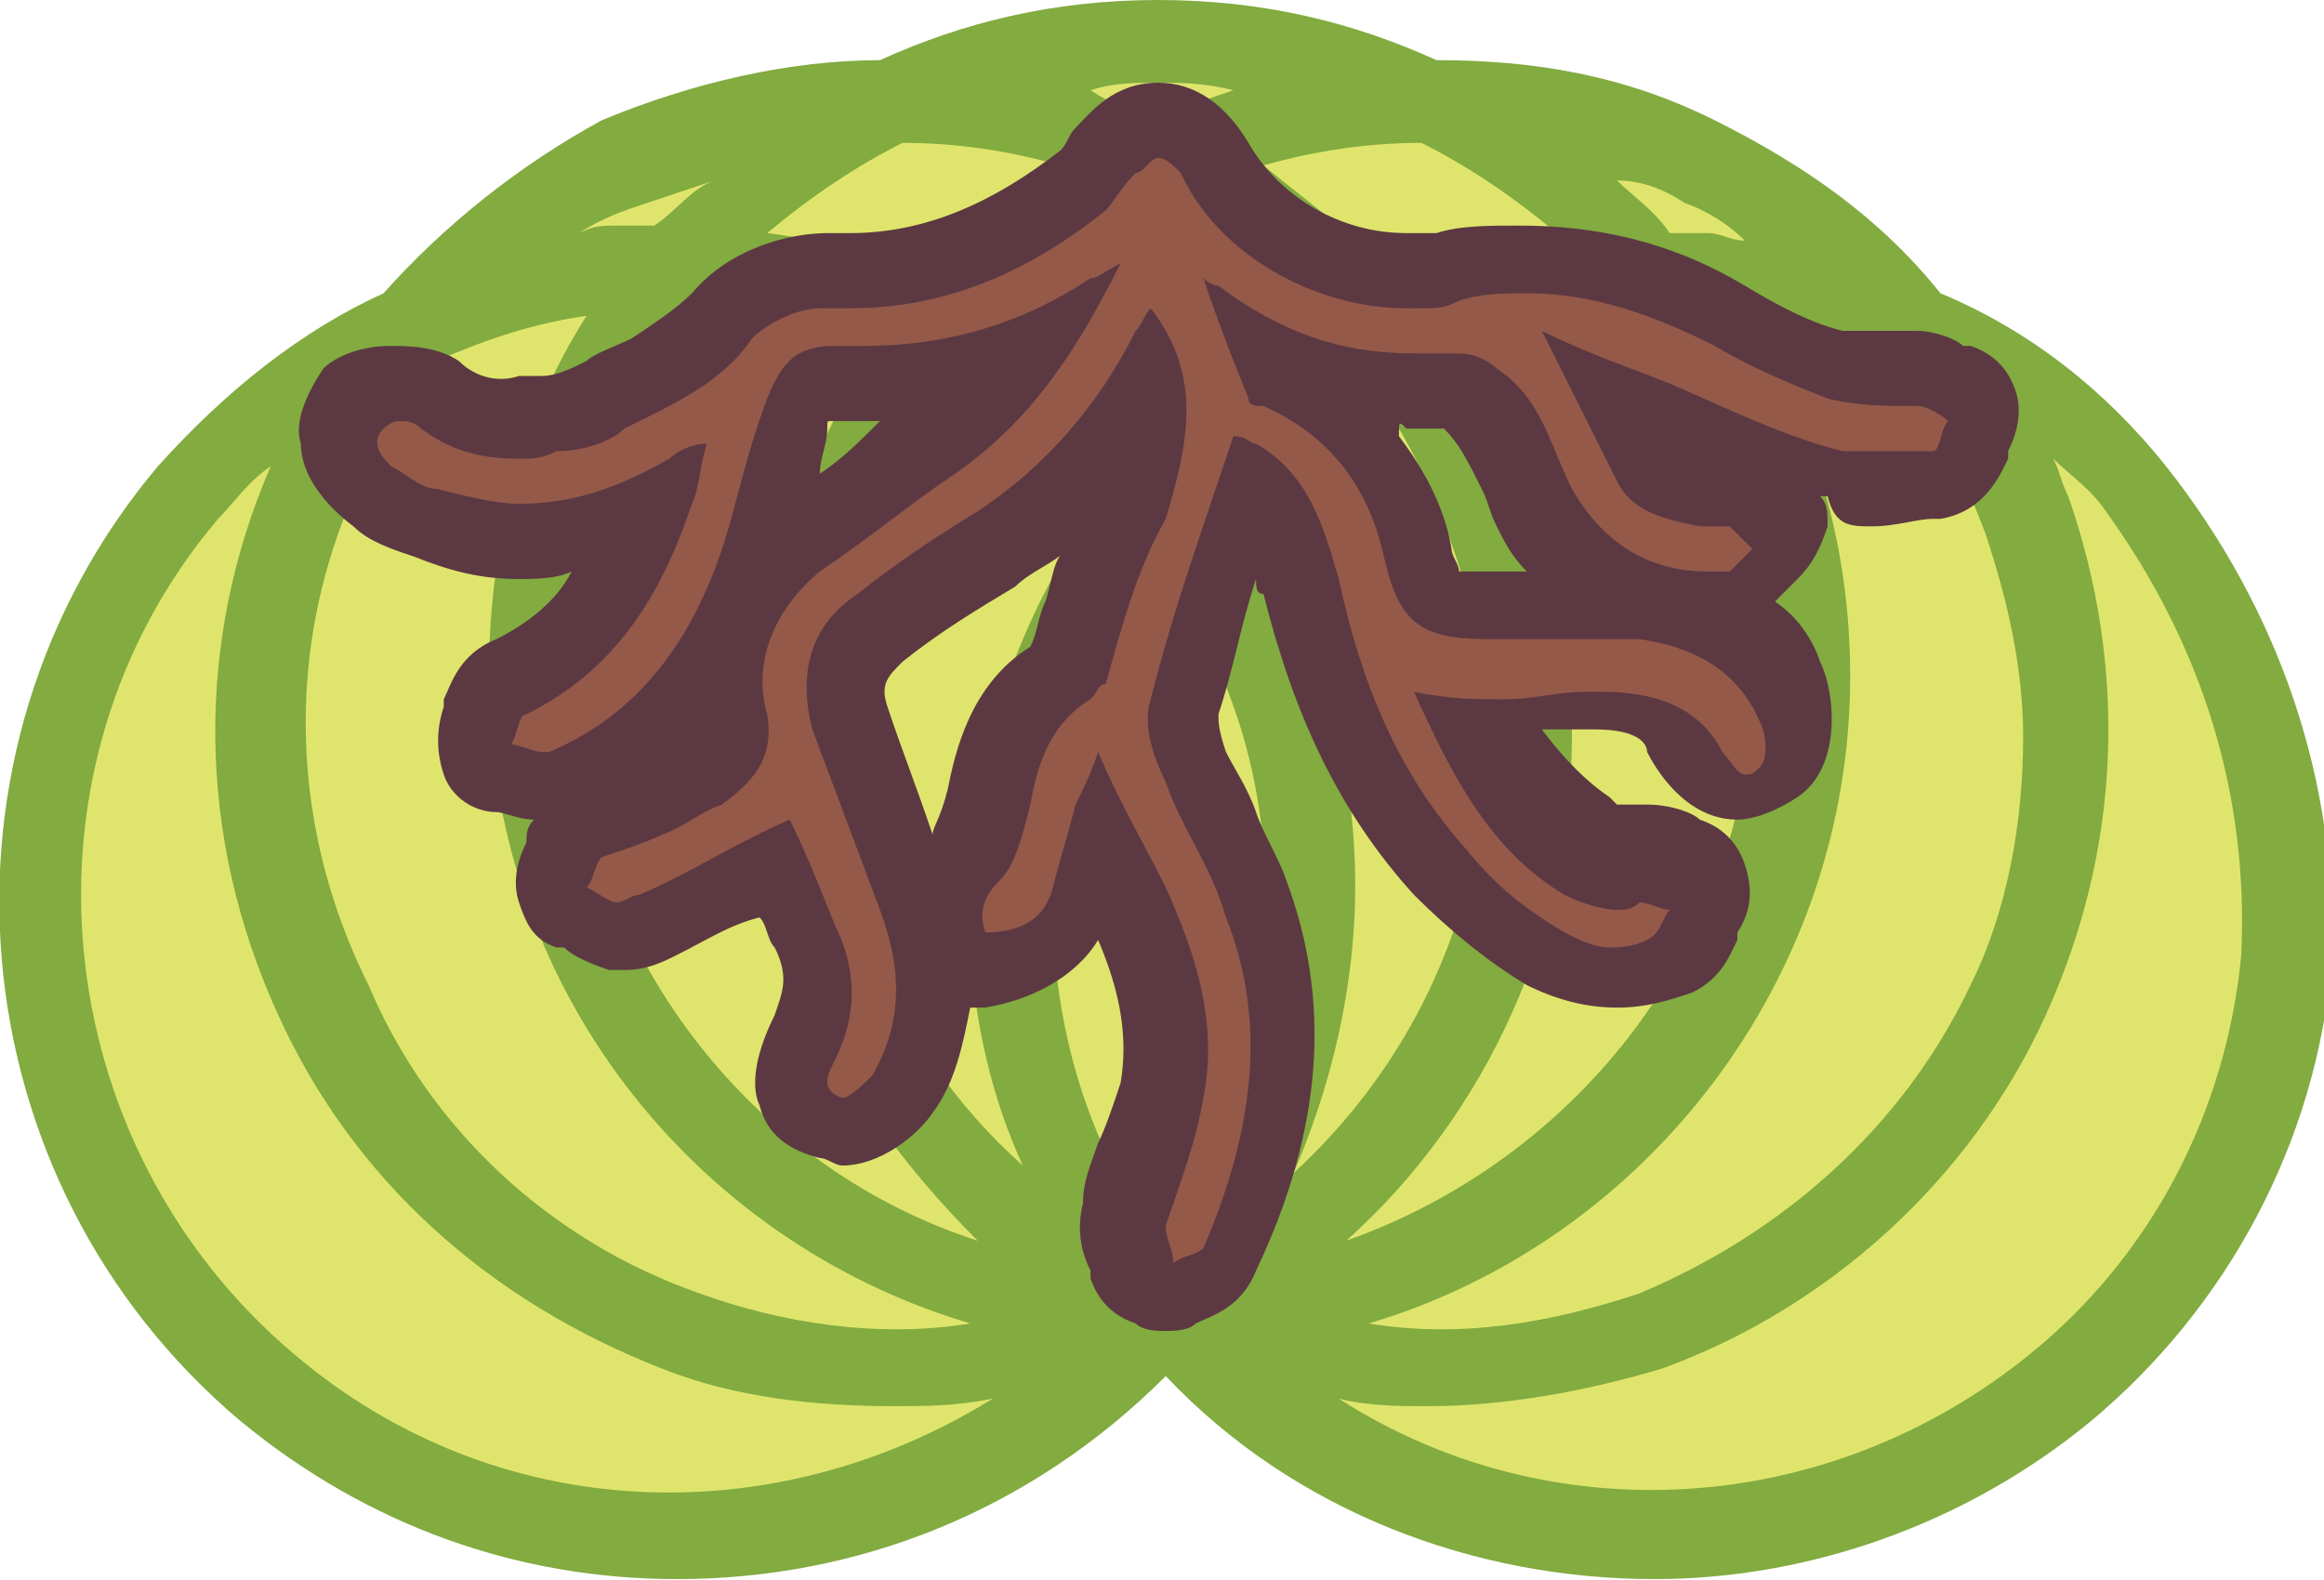
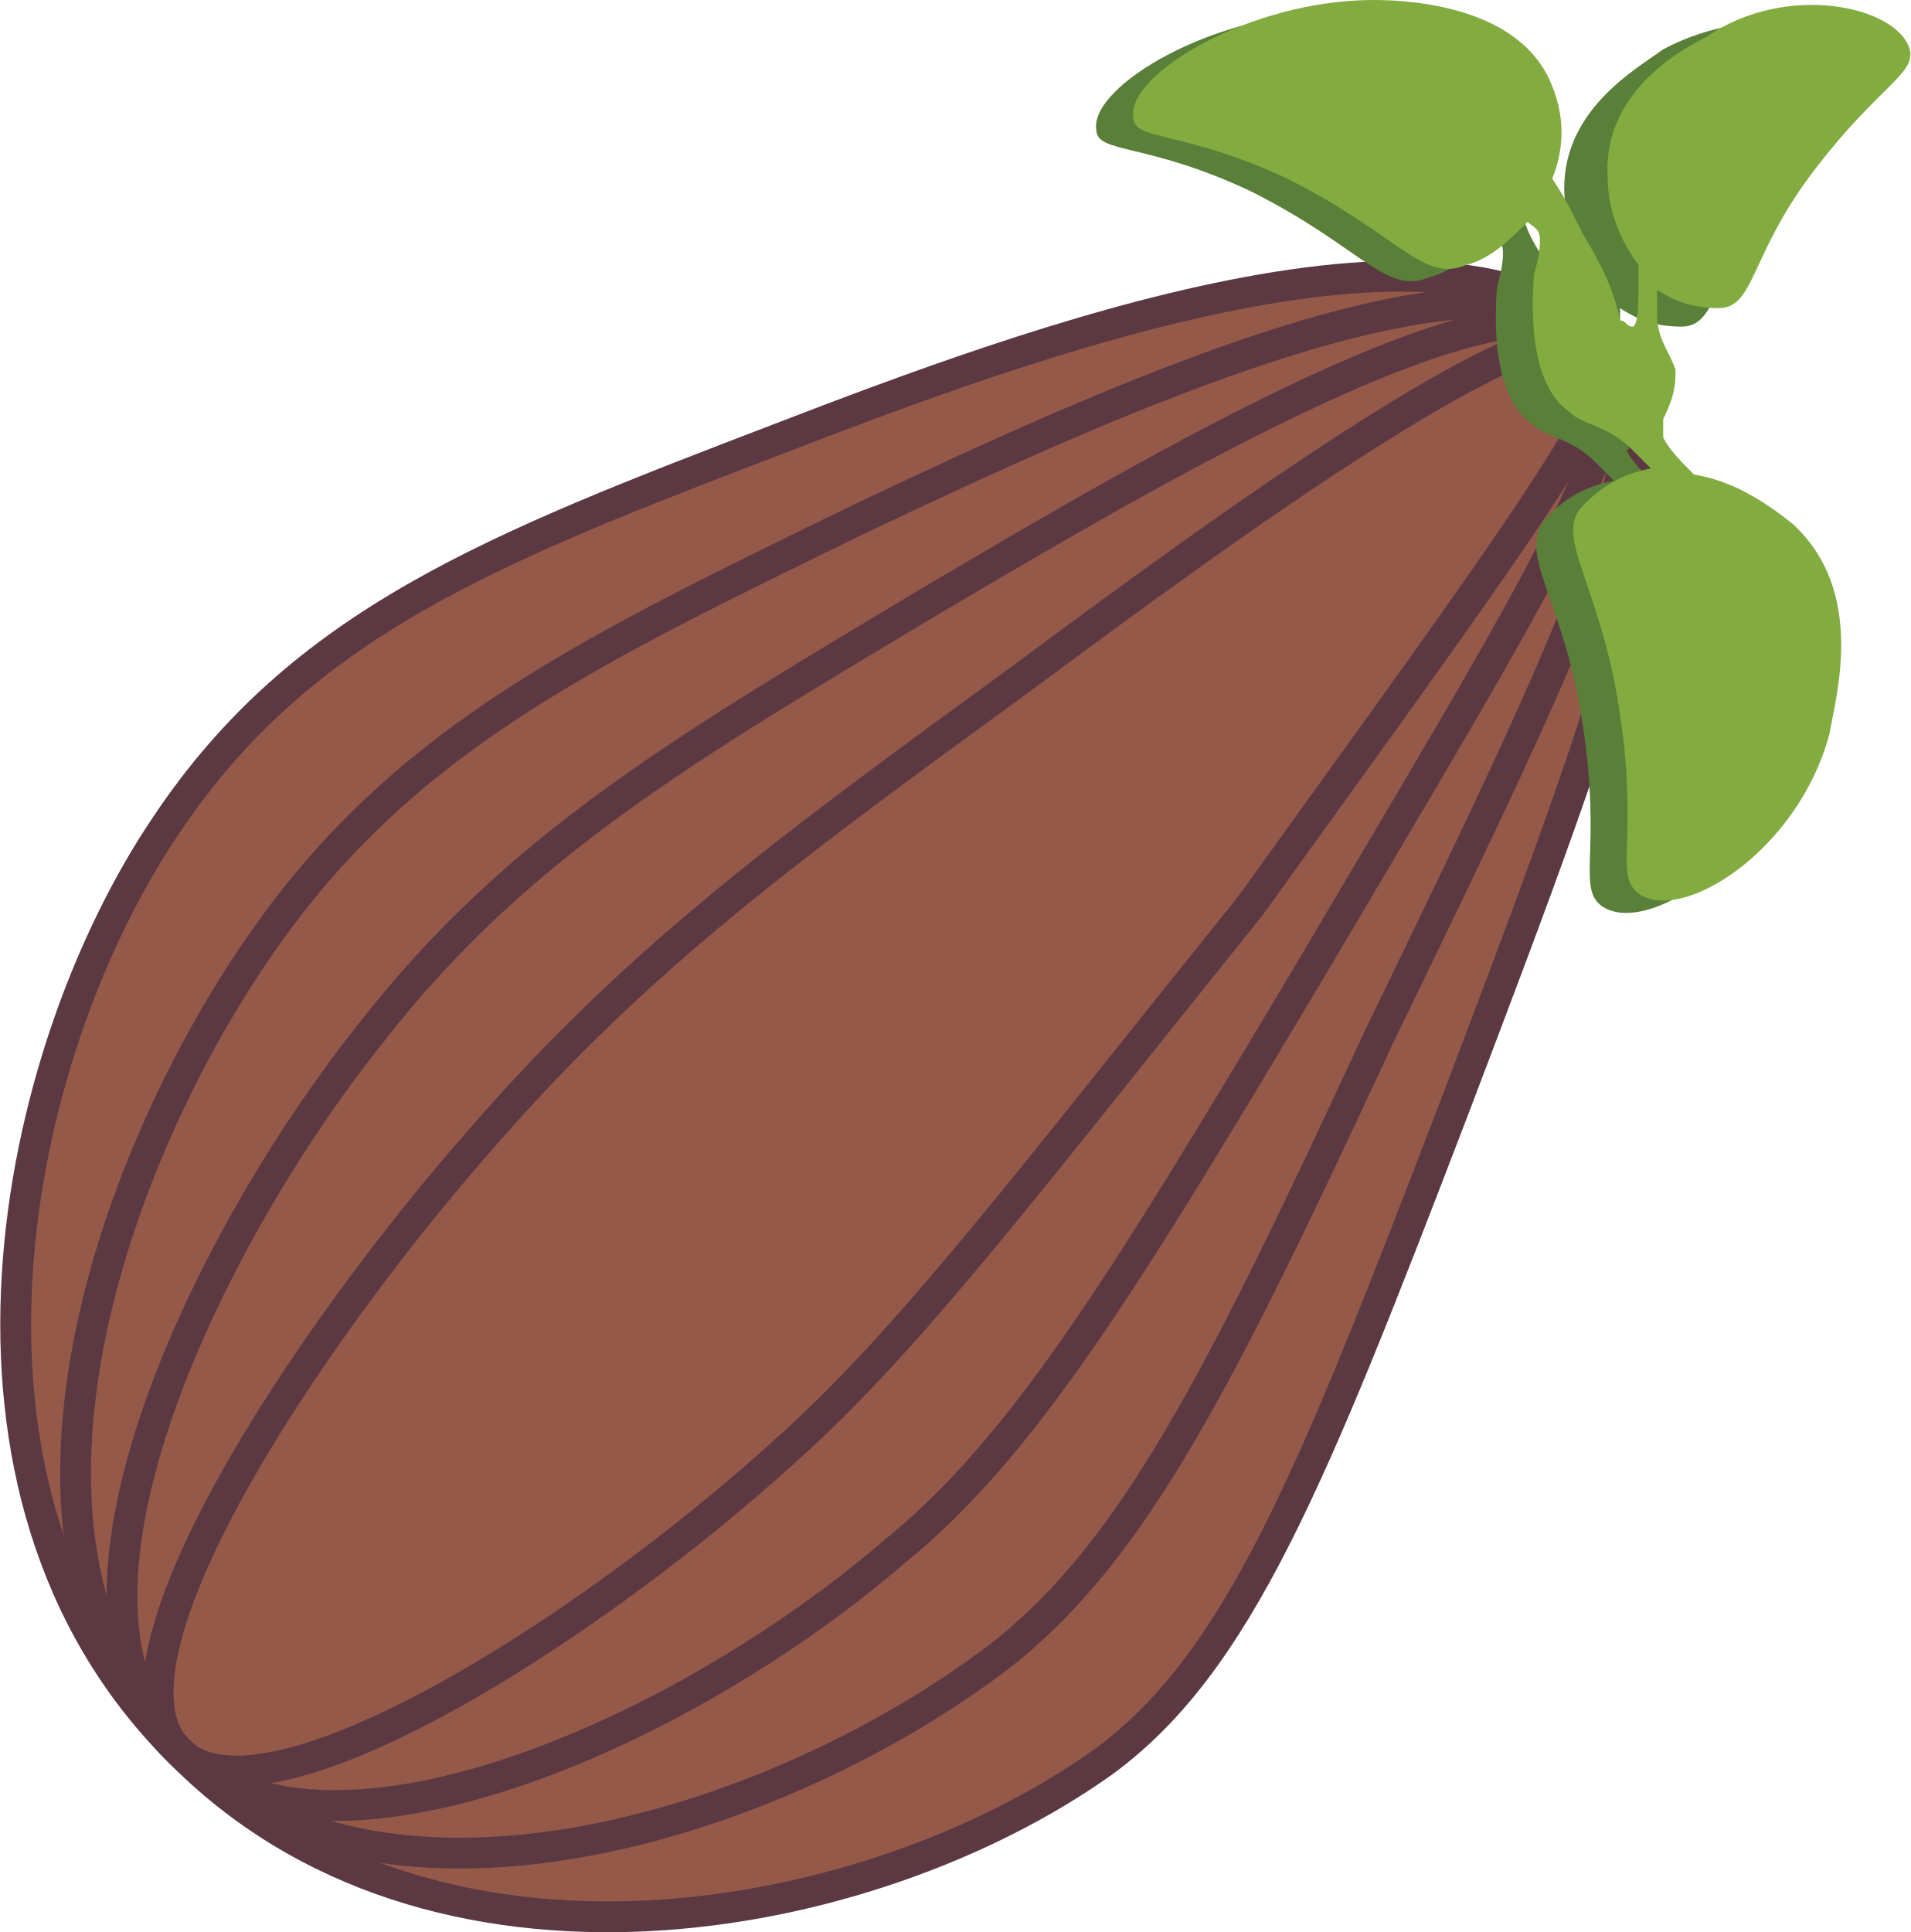
- <svg xmlns="http://www.w3.org/2000/svg" version="1.1" id="Layer_1" x="0px" y="0px" viewBox="0 0 30.9 21" style="enable-background:new 0 0 30.9 21;" xml:space="preserve">
-   <style type="text/css">
- 	.st0{fill:#DFE56C;}
- 	.st1{fill:#82AB40;}
- 	.st2{fill:#955949;}
- 	.st3{fill:#5C3942;}
- </style>
-   <path class="st0" d="M27.4,18.5c-3.6,3-8.9,2.5-11.9-1c-3,3.6-8.3,4-11.9,1c-3.6-3-4-8.3-1-11.9c0.8-1,1.8-1.7,2.9-2.2  c0.8-0.9,1.7-1.7,2.9-2.2s2.4-0.8,3.6-0.8c0,0,0,0,0,0c1.1-0.5,2.3-0.8,3.6-0.8s2.5,0.3,3.6,0.8h0c1.2,0,2.4,0.2,3.6,0.8  c1.1,0.5,2.1,1.3,2.9,2.2c1.1,0.5,2.1,1.2,2.9,2.2C31.3,10.2,30.9,15.5,27.4,18.5L27.4,18.5z" />
-   <path class="st1" d="M28.8,6.2c-0.8-1-1.8-1.8-3-2.3c-0.8-1-1.8-1.7-3-2.3s-2.4-0.8-3.7-0.8C18,0.3,16.8,0,15.4,0s-2.6,0.3-3.7,0.8  c-1.2,0-2.5,0.3-3.7,0.8C6.9,2.2,5.9,3,5.1,3.9c-1.1,0.5-2.1,1.3-3,2.3c-3.2,3.8-2.7,9.5,1.1,12.7C4.9,20.3,6.9,21,9,21  c2.4,0,4.7-0.9,6.5-2.7c1.7,1.8,4.1,2.7,6.5,2.7c2,0,4.1-0.7,5.8-2.1c1.8-1.5,3-3.7,3.2-6.1C31.1,10.4,30.3,8.1,28.8,6.2L28.8,6.2z   M26.4,7.1c0.3,0.9,0.5,1.8,0.5,2.7c0,1.1-0.2,2.3-0.7,3.3c-0.9,1.9-2.5,3.3-4.4,4.1c-1.2,0.4-2.4,0.6-3.6,0.4  c3.7-1.1,6.4-4.6,6.4-8.6c0-1.8-0.5-3.4-1.4-4.8c0.7,0.1,1.4,0.3,2,0.6C25.7,5.5,26.1,6.3,26.4,7.1L26.4,7.1z M20,6  c-0.2-0.5-0.5-1-0.8-1.4c0.8-0.3,1.6-0.4,2.4-0.5c1.1,1.3,1.7,3,1.7,4.9c0,3.5-2.3,6.4-5.4,7.5c1.9-1.7,3-4.2,3-6.7  C20.9,8.5,20.6,7.2,20,6L20,6z M22.4,2.7c0.3,0.1,0.6,0.3,0.8,0.5c-0.2,0-0.3-0.1-0.5-0.1c-0.2,0-0.4,0-0.5,0  c-0.2-0.3-0.5-0.5-0.7-0.7C21.8,2.4,22.1,2.5,22.4,2.7z M18.9,1.9c0.6,0.3,1.2,0.7,1.8,1.2c-0.7,0.1-1.5,0.3-2.2,0.6  c-0.5-0.6-1.1-1-1.7-1.5C17.5,2,18.2,1.9,18.9,1.9z M17.4,4.2c-0.5,0.3-0.9,0.6-1.3,0.9c-0.2,0.2-0.5,0.4-0.7,0.6  c-0.2-0.2-0.4-0.4-0.7-0.6c-0.4-0.3-0.8-0.7-1.3-0.9c0.6-0.6,1.2-1.1,2-1.4c0.2,0.1,0.4,0.2,0.6,0.3C16.6,3.4,17,3.8,17.4,4.2  L17.4,4.2z M15.4,1.1c0.3,0,0.6,0,1,0.1c-0.3,0.1-0.6,0.2-1,0.4c-0.3-0.1-0.6-0.2-0.9-0.4C14.8,1.1,15.1,1.1,15.4,1.1z M12,1.9  c0.7,0,1.4,0.1,2.1,0.3c-0.6,0.4-1.2,0.9-1.7,1.5c-0.7-0.3-1.4-0.5-2.2-0.6C10.8,2.6,11.4,2.2,12,1.9z M10.6,12.9  c0.5,1.4,1.4,2.6,2.4,3.6c-3.1-1-5.4-4-5.4-7.5c0-1.8,0.6-3.5,1.7-4.8c0.8,0,1.6,0.2,2.4,0.4C11.4,5,11.1,5.5,10.9,6  C9.9,8.1,9.8,10.6,10.6,12.9L10.6,12.9z M8.6,2.7c0.3-0.1,0.6-0.2,0.9-0.3C9.2,2.5,9,2.8,8.7,3C8.6,3,8.4,3,8.2,3  c-0.2,0-0.3,0-0.5,0.1C8,2.9,8.3,2.8,8.6,2.7z M5.8,4.8c0.7-0.3,1.3-0.5,2-0.6C6.9,5.6,6.5,7.3,6.5,9c0,4.1,2.7,7.5,6.4,8.6  c-1.2,0.2-2.5,0-3.6-0.4c-2-0.7-3.6-2.2-4.4-4.1C3.5,10.3,3.9,7.1,5.8,4.8L5.8,4.8z M3.9,18c-3.3-2.8-3.8-7.8-1-11.1  c0.2-0.2,0.4-0.5,0.7-0.7c-1,2.3-1,4.9,0.1,7.3c1,2.2,2.8,3.8,5.1,4.7c1,0.4,2.1,0.5,3.1,0.5c0.4,0,0.8,0,1.3-0.1  C10.3,20.4,6.6,20.3,3.9,18L3.9,18z M11.6,12.5c-0.7-2-0.6-4.1,0.3-6c0.2-0.5,0.5-1,0.8-1.4c0.5,0.2,0.9,0.6,1.3,0.9  c0.2,0.2,0.5,0.4,0.7,0.6c-1,1.3-1.6,2.9-1.8,4.6c-0.1,1.5,0.1,3,0.7,4.3C12.7,14.7,12,13.7,11.6,12.5z M15.4,16.5  c-1.1-1.5-1.5-3.3-1.4-5.2c0.1-1.4,0.6-2.7,1.4-3.8c0.8,1.1,1.3,2.4,1.4,3.8C17,13.2,16.5,15,15.4,16.5z M18,11.2  c-0.1-1.7-0.8-3.3-1.8-4.6c0.2-0.2,0.4-0.4,0.7-0.6c0.4-0.3,0.9-0.7,1.3-0.9C18.5,5.5,18.8,6,19,6.5c1.5,3.2,0.7,6.8-1.8,9.1  C17.8,14.2,18.1,12.7,18,11.2L18,11.2z M29.8,12.7c-0.2,2.1-1.2,4-2.8,5.3c-2.7,2.2-6.4,2.4-9.2,0.6c0.4,0.1,0.8,0.1,1.2,0.1  c1,0,2.1-0.2,3.1-0.5c2.2-0.8,4.1-2.5,5.1-4.7c1-2.2,1.1-4.6,0.3-6.9c-0.1-0.2-0.1-0.3-0.2-0.5c0.2,0.2,0.5,0.4,0.7,0.7  C29.3,8.6,29.9,10.6,29.8,12.7L29.8,12.7z" />
-   <g>
-     <path class="st2" d="M15.5,17.2c-0.1,0-0.1,0-0.2,0c-0.1-0.1-0.3-0.2-0.3-0.3c0,0,0-0.1,0-0.1c-0.1-0.2-0.1-0.4-0.1-0.6   c0.1-0.2,0.2-0.5,0.2-0.7c0.1-0.3,0.2-0.6,0.3-0.9c0.2-0.8,0-1.5-0.5-2.5c-0.1-0.2-0.2-0.5-0.4-0.7c-0.1,0.2-0.1,0.5-0.2,0.7   c-0.2,0.6-0.7,0.9-1.3,0.9c0,0,0,0,0,0c-0.2,0-0.4-0.1-0.5-0.4c-0.1-0.4,0-0.8,0.3-1.2c0.1-0.1,0.2-0.4,0.3-0.7   c0.1-0.6,0.3-1.3,1.1-1.7c0-0.2,0.1-0.5,0.2-0.7c0.1-0.5,0.3-1,0.6-1.5c0.3-0.6,0.4-1,0.3-1.4c-0.5,0.9-1.2,1.5-2,2.1   c-0.5,0.3-1,0.7-1.5,1.1c-0.4,0.3-0.6,0.7-0.4,1.2c0.3,0.8,0.6,1.6,0.9,2.4c0.4,1,0.4,1.8-0.1,2.6c-0.1,0.2-0.5,0.5-0.8,0.5   c-0.1,0-0.1,0-0.2,0c-0.2-0.1-0.4-0.2-0.5-0.4c-0.1-0.2-0.1-0.5,0.1-0.8c0.2-0.4,0.2-0.8,0-1.3c-0.1-0.3-0.3-0.6-0.4-0.9l0,0   c-0.5,0.2-1,0.5-1.5,0.8c-0.1,0.1-0.3,0.1-0.5,0.1c0,0-0.1,0-0.1,0c-0.2,0-0.3-0.1-0.4-0.2c-0.1-0.1-0.2-0.2-0.3-0.3   s-0.1-0.3,0-0.4c0.1-0.2,0.2-0.4,0.4-0.6c0.2-0.1,0.3-0.1,0.5-0.2c0.1,0,0.2-0.1,0.3-0.1c0.2-0.1,0.5-0.2,0.7-0.4   c0.4-0.3,0.4-0.4,0.4-0.7c-0.2-0.9,0.1-1.8,0.9-2.4c0.6-0.4,1.2-0.9,1.8-1.3c0.4-0.3,0.8-0.7,1.2-1.1c-0.7,0.3-1.4,0.4-2.1,0.4   c-0.1,0-0.2,0-0.3,0h-0.1c-0.2,0-0.3,0-0.4,0.4c-0.1,0.3-0.2,0.6-0.3,0.9c-0.1,0.3-0.1,0.6-0.2,0.9c-0.4,1.4-1.3,2.5-2.6,3   c-0.1,0-0.2,0.1-0.3,0.1c-0.2,0-0.3-0.1-0.4-0.1c0,0-0.1,0-0.1,0c-0.2,0-0.3-0.1-0.3-0.3s-0.1-0.3,0-0.4c0,0,0-0.1,0-0.1   c0.1-0.2,0.2-0.4,0.4-0.6c0.9-0.4,1.5-1.1,1.8-2.2C8,7,7.4,7.2,6.9,7.2C6.4,7.2,6,7.1,5.6,6.9C5.3,6.8,5.1,6.7,4.9,6.5   C4.8,6.5,4.4,6.3,4.4,5.9c0-0.2,0.1-0.4,0.2-0.6C4.8,5.1,5,5.1,5.2,5.1c0.1,0,0.4,0,0.6,0.2c0.3,0.2,0.7,0.3,1,0.3   c0.1,0,0.3,0,0.4-0.1C7.5,5.5,7.8,5.4,8,5.2C8.2,5.1,8.4,5,8.6,4.9c0.4-0.2,0.8-0.4,1-0.8c0.3-0.4,0.9-0.6,1.4-0.6   c0.2,0,0.2,0,0.3,0c1.1,0,2.1-0.4,3.1-1.2c0,0,0.1-0.1,0.1-0.2C14.6,2.1,14.6,2,14.7,2c0.1-0.1,0.3-0.4,0.6-0.4l0,0   c0.4,0,0.6,0.2,0.8,0.5c0.5,0.9,1.5,1.5,2.5,1.5c0.1,0,0.3,0,0.3,0c0.1,0,0.2,0,0.3,0c0.3-0.1,0.7-0.1,1-0.1c0.9,0,1.8,0.2,2.7,0.8   c0.5,0.3,1,0.5,1.4,0.6c0.2,0.1,0.4,0.1,0.6,0.1c0.2,0,0.3,0,0.5,0c0.2,0,0.3,0.1,0.5,0.2L26,5c0.1,0.1,0.2,0.2,0.3,0.3   c0,0.1,0,0.3,0,0.4c0,0,0,0.1,0,0.1C26.1,6,26,6.3,25.7,6.4l-0.1,0c-0.2,0-0.5,0.1-0.7,0.1c-0.2,0-0.3,0-0.5-0.1   c-0.6-0.2-1.1-0.4-1.6-0.6c-0.2-0.1-0.5-0.2-0.7-0.3c-0.2-0.1-0.3-0.1-0.5-0.2l0.4,0.8c0.1,0.2,0.3,0.3,0.7,0.3h0.1   c0.1,0,0.3,0,0.4,0.1c0.2,0.1,0.3,0.2,0.4,0.3c0.1,0.1,0.2,0.3,0.2,0.4c0,0.1,0,0.3-0.1,0.4C23.4,7.8,23.2,8,23,8   c-0.1,0-0.3,0-0.4,0c-1,0-1.8-0.5-2.2-1.4c-0.1-0.2-0.1-0.3-0.2-0.5c-0.2-0.4-0.3-0.8-0.6-1c-0.1-0.1-0.2-0.1-0.2-0.1   c-0.2,0-0.4,0-0.6,0c-0.7,0-1.3-0.1-1.9-0.4c0,0.1,0,0.1,0.1,0.2c1,0.4,1.6,1.2,1.9,2.4c0.2,0.7,0.2,0.7,0.9,0.7c0,0,1.1,0,1.2,0   c0.3,0,0.6,0,0.8,0c0.9,0.1,1.6,0.6,2,1.3c0.1,0.3,0.2,0.9-0.2,1.2c-0.1,0.1-0.3,0.2-0.5,0.2c-0.5,0-0.7-0.4-0.8-0.6   c-0.2-0.4-0.5-0.5-1.1-0.6c-0.1,0-0.1,0-0.2,0c-0.2,0-0.3,0-0.5,0c-0.2,0-0.4,0-0.6,0c-0.1,0-0.2,0-0.4,0c0.4,0.7,0.8,1.3,1.5,1.8   c0.1,0.1,0.3,0.1,0.4,0.1c0.1,0,0.1,0,0.2,0c0,0,0.1,0,0.2,0c0.2,0,0.4,0.1,0.5,0.1c0,0,0.1,0,0.1,0c0.1,0.1,0.3,0.2,0.3,0.3   c0,0.1,0,0.3,0,0.4c0,0,0,0.1,0,0.1c-0.1,0.1-0.2,0.4-0.4,0.5C21.9,13,21.6,13,21.4,13c-0.3,0-0.6-0.1-0.9-0.3   c-0.5-0.3-1-0.7-1.4-1.1c-0.9-1-1.5-2.3-1.9-3.8c-0.1-0.7-0.4-1.1-0.7-1.3l-0.1,0.4c-0.3,0.8-0.5,1.6-0.8,2.5c0,0.1,0,0.3,0.1,0.7   c0.1,0.3,0.3,0.6,0.4,0.9c0.1,0.3,0.3,0.6,0.4,0.9c0.6,1.5,0.5,3-0.4,4.8c-0.1,0.3-0.4,0.4-0.5,0.4C15.7,17.1,15.6,17.1,15.5,17.2   L15.5,17.2z" />
-     <path class="st3" d="M15.4,2.1c0.1,0,0.2,0.1,0.3,0.2c0.5,1.1,1.8,1.8,3,1.8c0.1,0,0.1,0,0.2,0c0.2,0,0.3,0,0.5-0.1   c0.3-0.1,0.6-0.1,0.9-0.1c0.9,0,1.7,0.3,2.5,0.7c0.5,0.3,1,0.5,1.5,0.7c0.4,0.1,0.8,0.1,1.2,0.1c0.1,0,0.3,0.1,0.4,0.2   c-0.1,0.1-0.1,0.4-0.2,0.4C25.3,6,25.1,6,24.8,6c-0.1,0-0.2,0-0.3,0c-0.8-0.2-1.6-0.6-2.3-0.9c-0.5-0.2-1.1-0.4-1.7-0.7   c0.4,0.8,0.7,1.4,1,2c0.2,0.4,0.6,0.5,1.1,0.6c0,0,0.1,0,0.1,0c0,0,0,0,0.1,0c0.1,0,0.2,0,0.2,0c0.1,0.1,0.2,0.2,0.3,0.3   c-0.1,0.1-0.2,0.2-0.3,0.3c-0.1,0-0.2,0-0.3,0c-0.8,0-1.4-0.4-1.8-1.1c-0.3-0.6-0.4-1.2-1-1.6c-0.1-0.1-0.3-0.2-0.5-0.2   c0,0,0,0,0,0c-0.2,0-0.4,0-0.6,0c-1,0-1.8-0.3-2.6-0.9c0,0-0.1,0-0.2-0.1c0.2,0.6,0.4,1.1,0.6,1.6c0,0.1,0.1,0.1,0.2,0.1   c0.9,0.4,1.4,1.1,1.6,2c0.2,0.9,0.5,1.1,1.4,1.1c0,0,0.1,0,0.1,0c0.4,0,0.8,0,1.1,0c0.3,0,0.5,0,0.8,0c0.7,0.1,1.3,0.4,1.6,1.1   c0.1,0.2,0.1,0.5,0,0.6c-0.1,0.1-0.1,0.1-0.2,0.1c-0.1,0-0.2-0.2-0.3-0.3c-0.3-0.6-0.9-0.8-1.6-0.8c-0.1,0-0.1,0-0.2,0   c-0.4,0-0.7,0.1-1.1,0.1l0,0c-0.4,0-0.7,0-1.2-0.1c0.5,1.1,1,2.1,2,2.7c0.2,0.1,0.5,0.2,0.7,0.2c0.1,0,0.2,0,0.3-0.1c0,0,0,0,0,0   c0.1,0,0.3,0.1,0.4,0.1c-0.1,0.1-0.1,0.3-0.3,0.4c-0.2,0.1-0.4,0.1-0.5,0.1c-0.2,0-0.4-0.1-0.6-0.2c-0.5-0.3-0.9-0.6-1.3-1.1   c-0.9-1-1.4-2.2-1.7-3.6c-0.2-0.7-0.4-1.4-1.1-1.8c-0.1,0-0.1-0.1-0.3-0.1c-0.4,1.2-0.8,2.3-1.1,3.5c-0.1,0.3,0,0.7,0.2,1.1   c0.2,0.6,0.6,1.1,0.8,1.8c0.6,1.5,0.3,3-0.3,4.4c-0.1,0.1-0.3,0.1-0.4,0.2c0-0.2-0.1-0.3-0.1-0.5c0.2-0.6,0.4-1.1,0.5-1.7   c0.2-1-0.1-1.9-0.5-2.8c-0.3-0.6-0.6-1.1-0.9-1.8c-0.1,0.3-0.2,0.5-0.3,0.7c-0.1,0.4-0.2,0.7-0.3,1.1c-0.1,0.4-0.4,0.6-0.9,0.6   c-0.1-0.3,0-0.5,0.2-0.7c0.2-0.2,0.3-0.6,0.4-1c0.1-0.6,0.3-1.1,0.8-1.4c0.1-0.1,0.1-0.2,0.2-0.2c0.2-0.7,0.4-1.5,0.8-2.2   C15.8,5.9,16,5,15.3,4.1c-0.1,0.1-0.1,0.2-0.2,0.3c-0.5,1-1.2,1.8-2.1,2.4c-0.5,0.3-1.1,0.7-1.6,1.1c-0.6,0.4-0.8,1-0.6,1.8   c0.3,0.8,0.6,1.6,0.9,2.4c0.3,0.8,0.3,1.5-0.1,2.2c-0.1,0.1-0.3,0.3-0.4,0.3c0,0,0,0,0,0c-0.3-0.1-0.2-0.3-0.1-0.5   c0.3-0.6,0.3-1.2,0-1.8c-0.2-0.5-0.4-1-0.6-1.4c-0.7,0.3-1.3,0.7-2,1c-0.1,0-0.2,0.1-0.3,0.1c0,0,0,0,0,0c-0.1,0-0.2-0.1-0.4-0.2   c0.1-0.1,0.1-0.3,0.2-0.4c0.3-0.1,0.6-0.2,0.8-0.3c0.3-0.1,0.5-0.3,0.8-0.4c0.4-0.3,0.7-0.6,0.6-1.2c-0.2-0.7,0.1-1.4,0.7-1.9   c0.6-0.4,1.2-0.9,1.8-1.3c1-0.7,1.6-1.6,2.2-2.8c-0.2,0.1-0.3,0.2-0.4,0.2c-0.9,0.6-1.9,0.9-3,0.9c-0.1,0-0.2,0-0.3,0   c-0.1,0-0.1,0-0.1,0c-0.5,0-0.7,0.2-0.9,0.7C9.9,6.1,9.8,6.7,9.6,7.3C9.2,8.5,8.5,9.5,7.3,10c0,0-0.1,0-0.1,0   c-0.1,0-0.3-0.1-0.4-0.1C6.9,9.7,6.9,9.5,7,9.5c1.2-0.6,1.8-1.6,2.2-2.8c0.1-0.2,0.1-0.5,0.2-0.8C9.2,5.9,9,6,8.9,6.1   C8.2,6.5,7.6,6.7,6.9,6.7c-0.3,0-0.7-0.1-1.1-0.2C5.6,6.5,5.4,6.3,5.2,6.2C5.1,6.1,4.9,5.9,5.1,5.7c0,0,0.1-0.1,0.2-0.1   c0.1,0,0.2,0,0.3,0.1C6,6,6.4,6.1,6.9,6.1c0.2,0,0.3,0,0.5-0.1C7.7,6,8.1,5.9,8.3,5.7C8.9,5.4,9.6,5.1,10,4.5   c0.2-0.2,0.6-0.4,0.9-0.4c0,0,0,0,0.1,0c0.1,0,0.2,0,0.3,0c1.3,0,2.4-0.5,3.4-1.3c0.1-0.1,0.2-0.3,0.4-0.5   C15.2,2.3,15.3,2.1,15.4,2.1L15.4,2.1 M15.4,1.1C15.4,1.1,15.3,1.1,15.4,1.1c-0.6,0-0.9,0.4-1.1,0.6c-0.1,0.1-0.1,0.2-0.2,0.3   c0,0,0,0,0,0c-0.9,0.7-1.8,1.1-2.8,1.1c-0.1,0-0.1,0-0.2,0c0,0-0.1,0-0.1,0c-0.5,0-1.3,0.2-1.8,0.8C9,4.1,8.7,4.3,8.4,4.5   C8.2,4.6,7.9,4.7,7.8,4.8C7.6,4.9,7.4,5,7.2,5c-0.1,0-0.2,0-0.3,0C6.6,5.1,6.3,5,6.1,4.8C5.8,4.6,5.4,4.6,5.2,4.6   c-0.5,0-0.8,0.2-0.9,0.3C4.1,5.2,3.9,5.6,4,5.9C4,6.3,4.3,6.7,4.7,7c0.2,0.2,0.5,0.3,0.8,0.4C6,7.6,6.4,7.7,6.9,7.7   c0.2,0,0.5,0,0.7-0.1C7.4,8,7,8.3,6.6,8.5C6.1,8.7,6,9.1,5.9,9.3l0,0.1c-0.1,0.3-0.1,0.6,0,0.9s0.4,0.5,0.7,0.5l0,0   c0.1,0,0.3,0.1,0.5,0.1C7,11,7,11.1,7,11.2c-0.1,0.2-0.2,0.5-0.1,0.8c0.1,0.3,0.2,0.5,0.5,0.6l0.1,0c0.1,0.1,0.3,0.2,0.6,0.3   c0.1,0,0.2,0,0.2,0c0.3,0,0.5-0.1,0.7-0.2c0.4-0.2,0.7-0.4,1.1-0.5c0.1,0.1,0.1,0.3,0.2,0.4c0.2,0.4,0.1,0.6,0,0.9   c-0.3,0.6-0.3,1-0.2,1.2c0.1,0.4,0.4,0.6,0.8,0.7c0.1,0,0.2,0.1,0.3,0.1c0.5,0,1-0.4,1.2-0.7c0.3-0.4,0.4-0.9,0.5-1.4   c0,0,0.1,0,0.1,0c0,0,0.1,0,0.1,0c0.6-0.1,1.2-0.4,1.5-0.9c0.3,0.7,0.4,1.3,0.3,1.9c-0.1,0.3-0.2,0.6-0.3,0.8   c-0.1,0.3-0.2,0.5-0.2,0.8c-0.1,0.4,0,0.7,0.1,0.9l0,0.1c0.1,0.3,0.3,0.5,0.6,0.6c0.1,0.1,0.3,0.1,0.4,0.1c0.1,0,0.3,0,0.4-0.1h0   c0.2-0.1,0.6-0.2,0.8-0.7c0.9-1.9,1-3.6,0.4-5.2c-0.1-0.3-0.3-0.6-0.4-0.9c-0.1-0.3-0.3-0.6-0.4-0.8c-0.1-0.3-0.1-0.4-0.1-0.5   c0.2-0.6,0.3-1.2,0.5-1.8c0,0.1,0,0.2,0.1,0.2c0.4,1.6,1,2.9,2,4c0.5,0.5,1,0.9,1.5,1.2c0.4,0.2,0.8,0.3,1.2,0.3   c0.4,0,0.7-0.1,1-0.2c0.4-0.2,0.5-0.5,0.6-0.7l0-0.1c0.2-0.3,0.2-0.6,0.1-0.9s-0.3-0.5-0.6-0.6l0,0c-0.1-0.1-0.4-0.2-0.7-0.2   c-0.1,0-0.2,0-0.3,0c0,0,0,0-0.1,0c0,0,0,0-0.1-0.1c-0.3-0.2-0.6-0.5-0.9-0.9c0,0,0.1,0,0.1,0c0.2,0,0.3,0,0.5,0c0,0,0.1,0,0.1,0   c0.6,0,0.7,0.2,0.7,0.3c0.1,0.2,0.5,0.9,1.2,0.9c0.2,0,0.5-0.1,0.8-0.3c0.6-0.4,0.5-1.4,0.3-1.8c-0.1-0.3-0.3-0.6-0.6-0.8   c0.1-0.1,0.2-0.2,0.3-0.3c0.2-0.2,0.3-0.4,0.4-0.7c0-0.2,0-0.3-0.1-0.4c0,0,0,0,0.1,0C24.4,7,24.6,7,24.9,7c0.3,0,0.6-0.1,0.8-0.1   l0.1,0c0.6-0.1,0.8-0.6,0.9-0.8l0-0.1c0.1-0.2,0.2-0.5,0.1-0.8c-0.1-0.3-0.3-0.5-0.6-0.6c0,0,0,0-0.1,0c-0.1-0.1-0.4-0.2-0.6-0.2   c-0.2,0-0.4,0-0.5,0c-0.2,0-0.4,0-0.5,0c-0.4-0.1-0.8-0.3-1.3-0.6c-1-0.6-2-0.8-3-0.8c-0.4,0-0.8,0-1.1,0.1c0,0-0.1,0-0.2,0h-0.1   c0,0-0.1,0-0.1,0c-0.9,0-1.7-0.5-2.1-1.2C16.3,1.4,15.9,1.1,15.4,1.1L15.4,1.1L15.4,1.1z M18.7,5.7c0.2,0,0.4,0,0.5,0   c0.2,0.2,0.3,0.4,0.5,0.8c0.1,0.2,0.1,0.3,0.2,0.5c0.1,0.2,0.2,0.4,0.4,0.6c-0.2,0-0.3,0-0.5,0h-0.1c-0.2,0-0.3,0-0.3,0   c0-0.1-0.1-0.2-0.1-0.3c-0.1-0.6-0.4-1.1-0.7-1.5C18.6,5.6,18.6,5.6,18.7,5.7L18.7,5.7L18.7,5.7z M10.9,6.3C10.9,6.1,11,5.9,11,5.7   c0,0,0,0,0-0.1c0,0,0,0,0,0c0.1,0,0.2,0,0.4,0s0.2,0,0.3,0C11.4,5.9,11.2,6.1,10.9,6.3C10.9,6.3,10.9,6.3,10.9,6.3z M12.4,11.1   c-0.2-0.6-0.4-1.1-0.6-1.7c-0.1-0.3,0-0.4,0.2-0.6c0.5-0.4,1-0.7,1.5-1c0.2-0.2,0.5-0.3,0.7-0.5C14,7.4,14,7.7,13.9,8   c-0.1,0.2-0.1,0.4-0.2,0.6c-0.8,0.5-1,1.4-1.1,1.9C12.5,10.9,12.4,11,12.4,11.1C12.4,11,12.4,11,12.4,11.1L12.4,11.1L12.4,11.1z" />
+ <svg xmlns="http://www.w3.org/2000/svg" id="Layer_2" data-name="Layer 2" viewBox="0 0 31 31.35">
+   <defs>
+     <style>
+       .cls-1 {
+         fill: #82ab40;
+       }
+ 
+       .cls-1, .cls-2 {
+         stroke-width: 0px;
+       }
+ 
+       .cls-2 {
+         fill: #597f39;
+       }
+ 
+       .cls-3 {
+         fill: none;
+       }
+ 
+       .cls-3, .cls-4 {
+         stroke: #5c3942;
+         stroke-miterlimit: 10;
+         stroke-width: .5px;
+       }
+ 
+       .cls-4 {
+         fill: #955949;
+       }
+     </style>
+   </defs>
+   <g id="Layer_1-2" data-name="Layer 1">
+     <g>
+       <path class="cls-4" d="M17.89,28.6c-3.8,2.7-10.9,4-15-.2-4.2-4.2-2.7-11.3-.2-15,2.2-3.3,5.3-4.5,10-6.3,3.9-1.5,11.1-4.2,13.5-1.4,1.4,1.7.1,5.2-2.6,12.3-2.3,6-3.5,9-5.7,10.6h0Z" />
+       <path class="cls-3" d="M16.19,26.9c-3.7,2.8-10.1,4.7-13.3,1.5-3.3-3.3-1.1-9.7,1.5-13.3,2.3-3.2,5.3-4.6,9.6-6.7,3.6-1.7,10.4-4.9,12.1-2.8,1.1,1.3-.5,4.6-3.7,11.2-2.6,5.6-4,8.4-6.2,10.1Z" />
+       <path class="cls-3" d="M14.49,25.2c-3.5,3-9.3,5.5-11.6,3.2-2.4-2.3.4-8.2,3.1-11.6,2.4-3.1,5.2-4.7,9.2-7.1,3.4-2,9.6-5.7,10.8-4.1.8,1-1.1,4-4.7,10.1-3.1,5.2-4.7,7.8-6.8,9.5Z" />
+       <path class="cls-3" d="M12.79,23.5c-3.4,3.1-8.6,6.3-9.9,4.9-1.4-1.4,2-6.6,4.9-9.9,2.6-3,5.1-4.8,8.8-7.5,3.1-2.3,8.8-6.5,9.5-5.4.4.6-1.7,3.4-5.8,9.1-3.7,4.6-5.5,7-7.5,8.8h0Z" />
+     </g>
+     <path class="cls-2" d="M30.39,1.1c.1.4-.5.6-1.5,1.9-1.1,1.4-1,2.3-1.6,2.3-.4,0-.7-.1-1-.3v.4c0,.4.2.6.3.9,0,.2,0,.4-.2.8,0,.1.1.2,0,.2h0c.1.2.3.4.5.6.6.1,1.1.4,1.6.8,1.2,1.1.7,2.8.6,3.4-.5,1.9-2.4,3.1-3.1,2.6-.4-.3,0-.9-.3-2.9-.3-2.1-1.1-2.8-.6-3.4.3-.3.6-.5,1.1-.6-.1-.1-.2-.2-.3-.3-.4-.4-.8-.4-1-.6-.3-.2-.7-.7-.6-2.2,0-.1.1-.3.1-.6,0-.2-.1-.2-.2-.3-.3.3-.6.6-1,.7-.7.3-1.1-.5-2.9-1.4-1.7-.8-2.5-.6-2.5-1-.1-.7,1.9-1.9,3.9-1.9.6,0,2.4.1,2.9,1.4.2.5.2,1,0,1.5.1.4.2.7.4,1,.3.5.5.9.6,1.4.1,0,.1.1.2.1s.1-.4.1-1c-.3-.4-.5-.9-.5-1.4-.1-1.4,1.2-2.1,1.6-2.4C28.49,0,30.29.4,30.39,1.1Z" />
+     <path class="cls-1" d="M30.99.8c.1.4-.5.6-1.5,1.9-1.1,1.4-1,2.3-1.6,2.3-.4,0-.7-.1-1-.3v.4c0,.4.2.6.3.9,0,.2,0,.4-.2.8,0,.2,0,.3,0,.3h0c.1.2.3.4.5.6.6.1,1.1.4,1.6.8,1.2,1.1.7,2.8.6,3.4-.5,1.9-2.4,3.1-3.1,2.6-.4-.3,0-.9-.3-2.9-.3-2.1-1.1-2.9-.6-3.4.3-.3.6-.5,1.1-.6-.1-.1-.2-.2-.3-.3-.4-.4-.8-.4-1-.6-.3-.2-.7-.7-.6-2.2,0-.1.1-.3.1-.6,0-.2-.1-.2-.2-.3-.3.3-.6.6-1,.7-.7.3-1.1-.5-2.9-1.4-1.7-.8-2.5-.6-2.5-1-.1-.7,1.9-1.9,3.9-1.9.6,0,2.4.1,2.9,1.4.2.5.2,1,0,1.5.2.3.3.5.5.9.3.5.5.9.6,1.4.1,0,.1.1.2.1s.1-.4.1-1c-.3-.4-.5-.9-.5-1.4-.1-1.4,1.2-2.1,1.6-2.3,1.3-.9,3.1-.5,3.3.2Z" />
  </g>
</svg>
